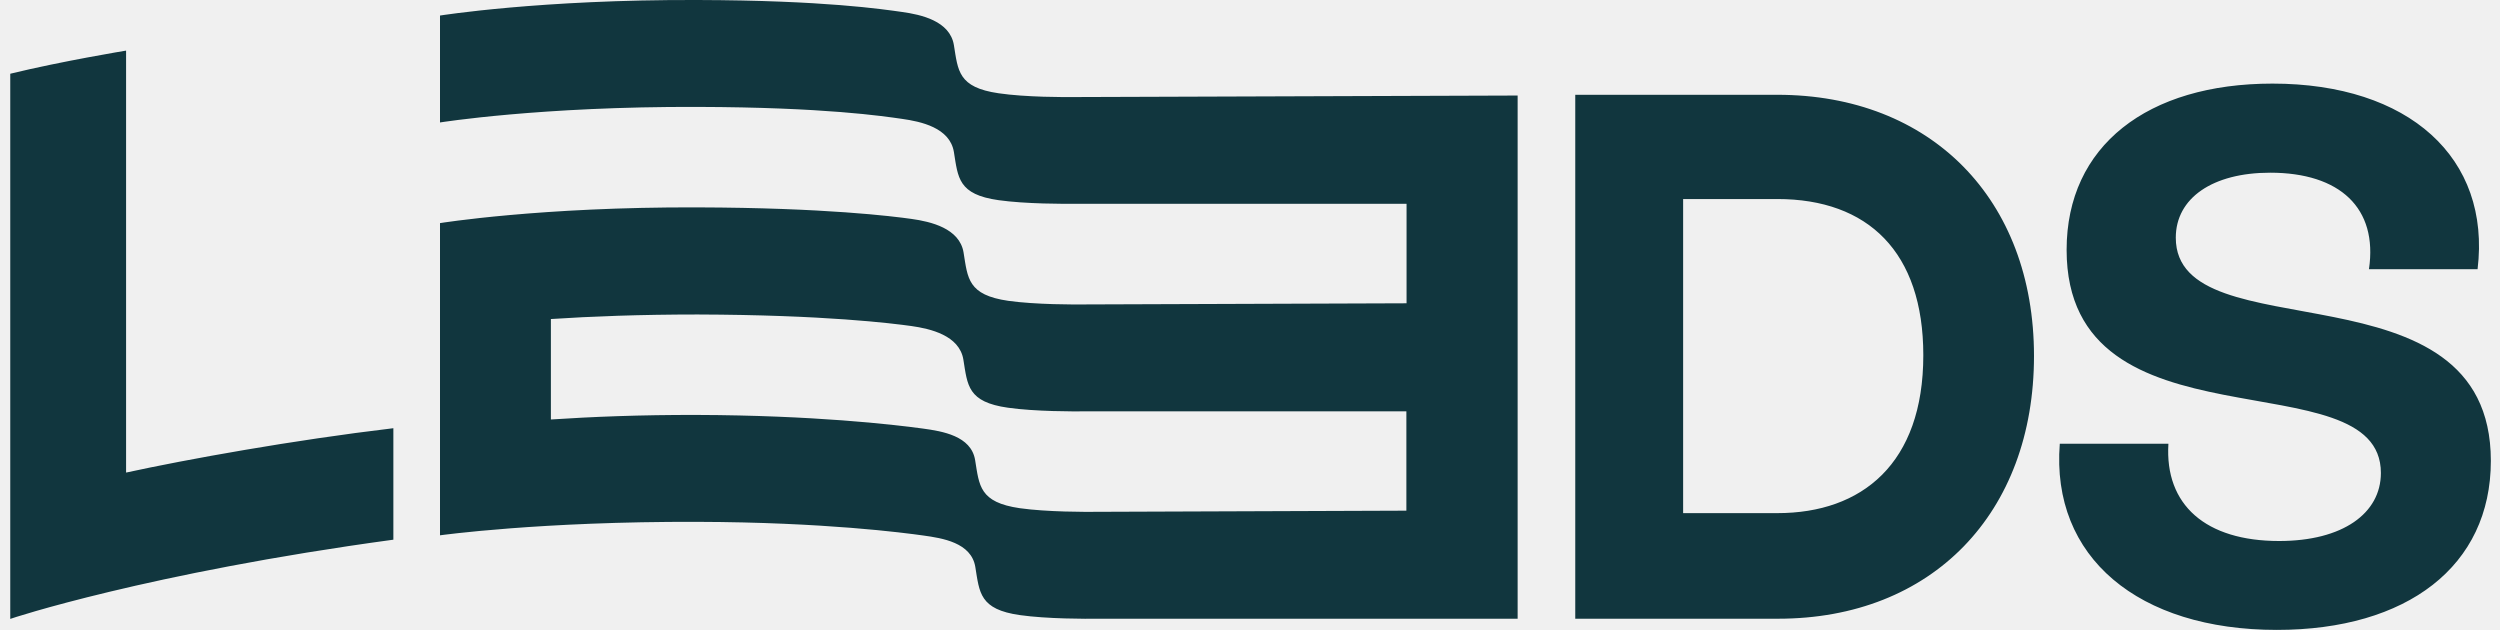
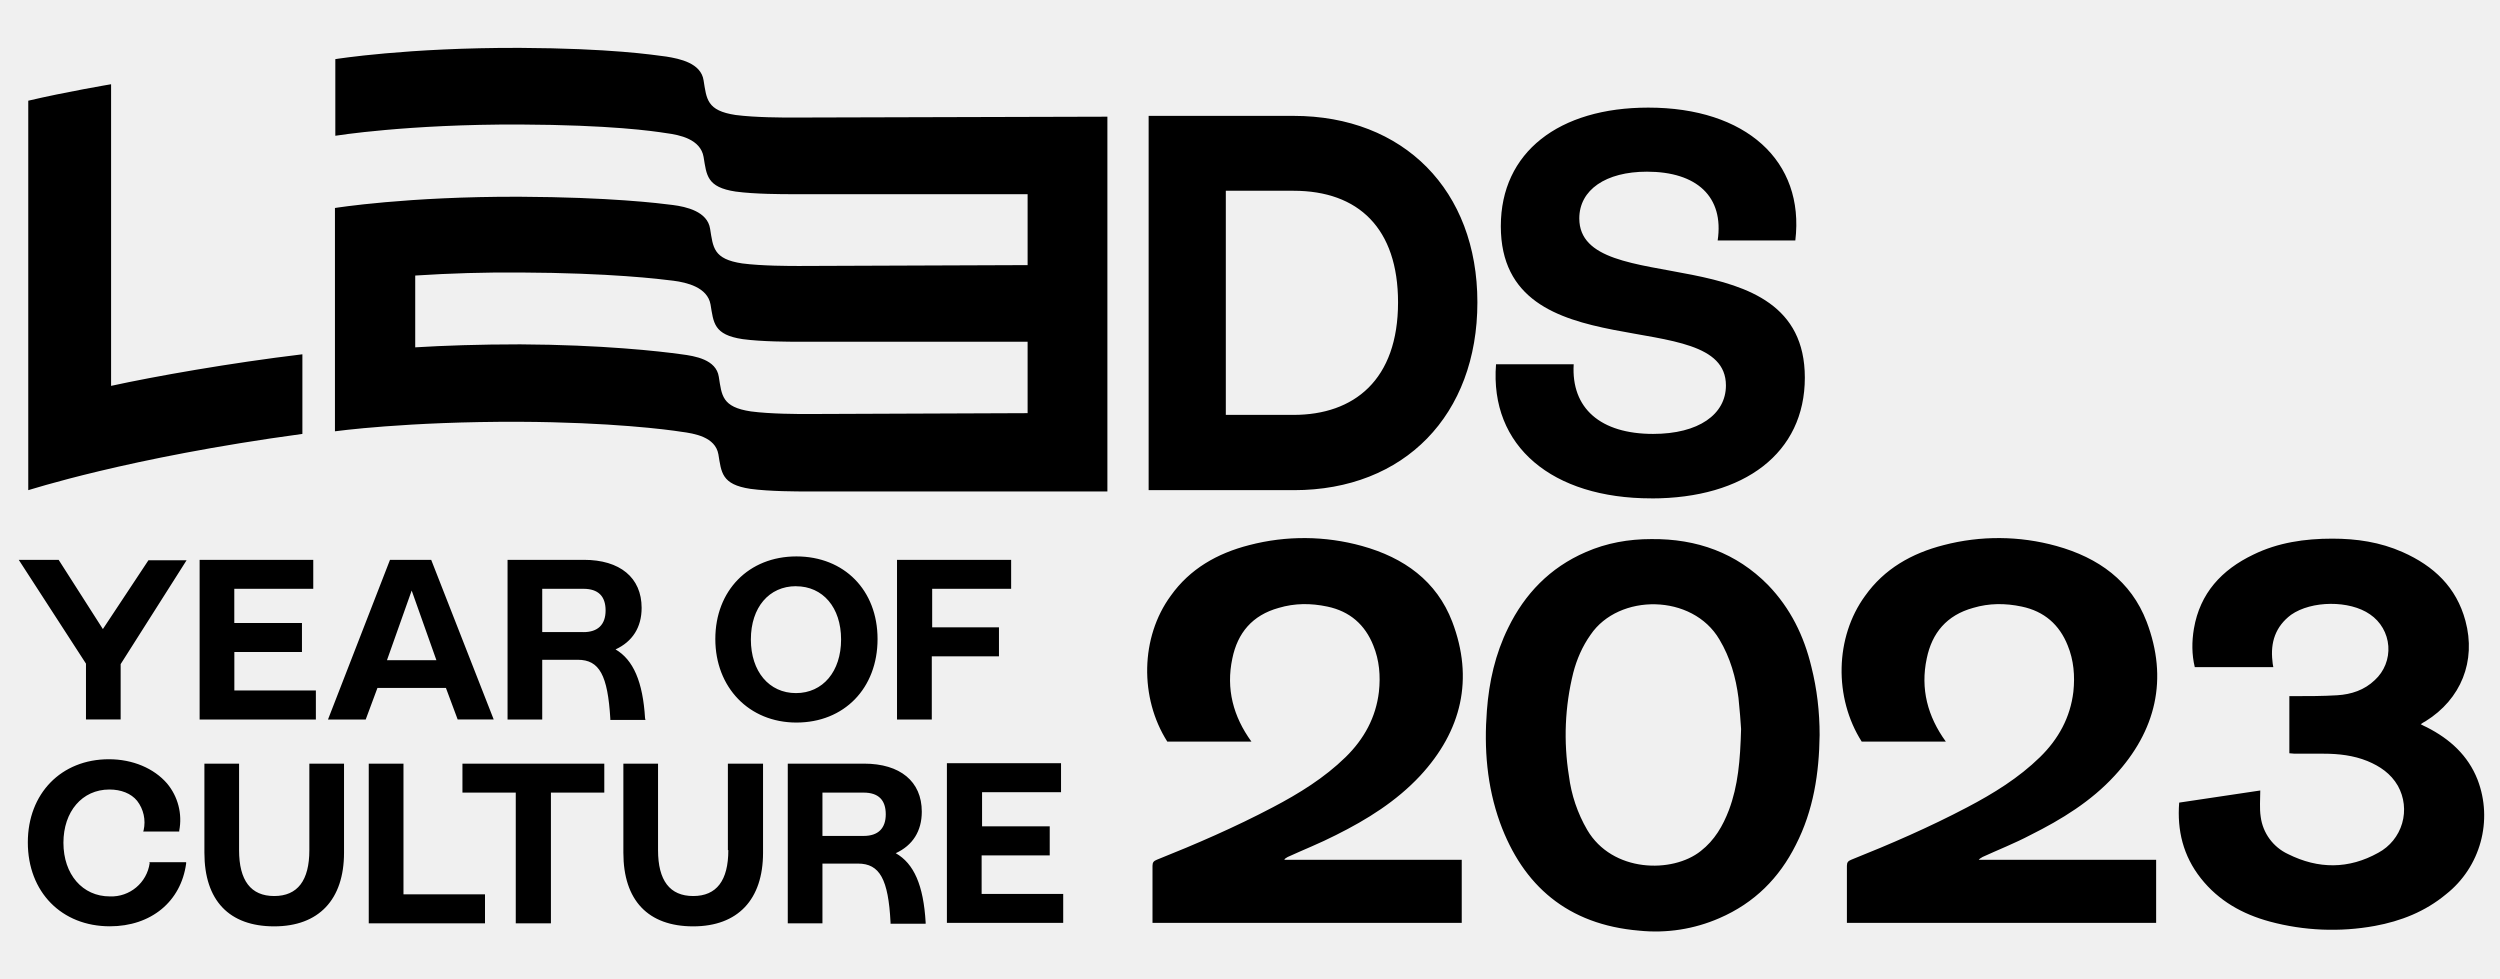
- <svg xmlns="http://www.w3.org/2000/svg" viewBox="0 0 127 32" fill="none">
-   <g clip-path="url(#clip0)">
-     <path d="M90.289 26.067H85.503V10.111H90.289C94.892 10.111 97.704 12.798 97.704 18.046C97.704 23.554 94.584 26.067 90.289 26.067ZM90.289 4.815H80.023V31.431H90.327C98.156 31.431 103.327 26.067 103.327 18.084C103.327 10.101 98.079 4.815 90.289 4.815ZM71.444 25.942L55.824 26C55.189 26.01 53.176 26.01 51.809 25.817C49.748 25.518 49.748 24.671 49.536 23.371C49.334 22.139 47.861 21.907 46.898 21.773C45.357 21.561 41.293 21.099 35.438 21.079C32.54 21.07 30.017 21.175 27.985 21.31V16.207C30.017 16.072 32.54 15.976 35.438 15.976C41.881 15.995 45.338 16.428 46.301 16.563C47.254 16.698 48.737 17.035 48.939 18.267C49.151 19.577 49.151 20.424 51.212 20.713C52.569 20.906 54.563 20.906 55.218 20.896H71.444V25.942ZM50.73 4.738C48.669 4.439 48.669 3.592 48.458 2.292C48.255 1.059 46.782 0.741 45.819 0.607C44.856 0.472 41.89 0.019 35.448 -1.58381e-05C27.455 -0.029 22.352 0.79 22.352 0.79V6.221C22.352 6.221 27.455 5.402 35.448 5.431C41.89 5.45 44.866 5.903 45.819 6.038C46.772 6.173 48.255 6.481 48.458 7.723C48.669 9.023 48.669 9.88 50.73 10.169C52.088 10.361 54.081 10.361 54.736 10.352H71.453V15.407L55.237 15.465C54.601 15.475 52.589 15.475 51.221 15.282C49.161 14.984 49.161 14.136 48.949 12.827C48.746 11.594 47.273 11.257 46.31 11.122C45.357 10.987 41.89 10.554 35.448 10.535C27.455 10.506 22.352 11.334 22.352 11.334V27.194C22.352 27.194 27.455 26.482 35.448 26.51C41.89 26.53 45.944 27.069 46.907 27.204C47.861 27.338 49.343 27.56 49.546 28.802C49.758 30.102 49.758 30.959 51.818 31.248C53.176 31.441 55.169 31.441 55.824 31.431H71.453H77.096V4.853L54.746 4.93C54.101 4.94 52.098 4.94 50.73 4.738ZM115.663 31.999C122.278 31.999 126.535 28.764 126.535 23.41C126.535 13.106 110.53 18.007 110.53 12.075C110.53 10.063 112.398 8.773 115.326 8.773C118.86 8.773 120.805 10.564 120.343 13.674H125.861C126.544 8.012 122.365 4.247 115.441 4.247C109.095 4.247 104.984 7.405 104.984 12.692C104.984 23.15 120.949 18.094 120.949 24.026C120.949 26.077 119.014 27.483 115.778 27.483C112.052 27.483 109.962 25.653 110.155 22.543H104.637C104.184 28.311 108.633 31.999 115.663 31.999ZM19.983 27.416V21.753C14.879 22.36 9.496 23.333 6.405 24.007V2.571C6.405 2.571 3.121 3.11 0.521 3.746V31.441C0.521 31.431 7.512 29.11 19.983 27.416Z" fill="#11363E" />
-   </g>
-   <defs>
-     <clipPath id="clip0">
-       <rect width="127" height="32" fill="white" transform="translate(0 -0.000762939)" />
-     </clipPath>
-   </defs>
+ <svg xmlns="http://www.w3.org/2000/svg" viewBox="0 0 46 18" width="100%">
+   <path d="M45.587 14.346c-.175-.446-.51-.749-.933-.964-.032-.016-.072-.032-.112-.056a.53.53 0 01.088-.055c.654-.406.934-1.107.734-1.848-.167-.62-.582-1.01-1.157-1.265-.415-.184-.846-.247-1.293-.247-.503 0-.998.071-1.453.294-.582.279-.981.709-1.093 1.362-.04.239-.04.477.016.708h1.445c-.008-.047-.016-.08-.016-.111-.04-.342.055-.637.343-.852.375-.263 1.077-.27 1.452-.008a.773.773 0 01.088 1.21c-.191.183-.43.263-.694.279-.264.016-.527.016-.782.016h-.096v1.051c.032 0 .064.008.096.008h.534c.28 0 .551.032.806.135.232.096.431.231.56.454a.9.9 0 01-.36 1.234c-.543.303-1.101.303-1.66.024a.883.883 0 01-.503-.685c-.024-.159-.008-.318-.008-.485l-1.492.223c-.04.51.072.979.399 1.393.327.414.766.66 1.269.796a4.396 4.396 0 001.931.08c.479-.088.926-.263 1.309-.581.638-.502.87-1.362.582-2.11zm-9.114 1.425c.296-.136.6-.255.886-.406.575-.287 1.118-.621 1.549-1.091.766-.828.99-1.784.59-2.835-.287-.748-.886-1.178-1.66-1.393a3.987 3.987 0 00-2.075-.016c-.59.151-1.093.438-1.444.932-.559.764-.575 1.879-.064 2.683h1.548c-.335-.462-.47-.971-.351-1.529.096-.47.367-.796.854-.931.295-.088.59-.088.894-.024.415.087.694.334.846.716.111.271.135.558.104.852-.056.47-.272.868-.615 1.203-.391.382-.854.668-1.34.923-.695.366-1.413.677-2.132.964-.056.023-.08.047-.08.111v1.051h5.69V15.82H36.41c.016-.024.04-.032.064-.048zm-12.785 0c.296-.136.599-.255.894-.406.575-.287 1.11-.621 1.549-1.091.766-.828.99-1.784.59-2.835-.287-.748-.886-1.178-1.66-1.393a3.987 3.987 0 00-2.075-.016c-.59.151-1.093.438-1.444.932-.56.764-.575 1.879-.064 2.683h1.548c-.335-.462-.47-.971-.351-1.529.096-.47.367-.796.854-.931.295-.088.59-.088.894-.024.415.087.694.334.846.716.111.271.135.558.103.852-.055.47-.271.868-.614 1.203-.391.382-.854.668-1.34.923-.695.366-1.413.677-2.132.964-.056.023-.08.047-.08.111v1.051h5.69V15.82h-3.264c.008-.024.032-.032.056-.048zm-10.287-.128c0 .558-.215.844-.646.844-.431 0-.647-.286-.647-.844v-1.592h-.638v1.64c0 .876.455 1.354 1.285 1.354.822 0 1.285-.494 1.285-1.354v-1.64h-.647v1.592h.008zm4.988-4.1h-1.237v-.709h1.453v-.533h-2.1v2.938h.64v-1.163h1.236v-.533h.008zm-2.498 3.838h-.758v-.797h.758c.272 0 .407.136.407.399 0 .254-.135.398-.407.398zm.59.318c.312-.143.48-.406.48-.764 0-.558-.4-.884-1.062-.884h-1.404v2.938h.638V15.89h.655c.398 0 .558.287.598 1.083v.024h.646v-.024c-.04-.685-.215-1.083-.55-1.274zm-1.835-4.912c.495 0 .83.39.83.979s-.335.987-.83.987c-.495 0-.83-.398-.83-.987 0-.59.335-.98.83-.98zm.008 2.508c.878 0 1.493-.63 1.493-1.537 0-.9-.615-1.52-1.493-1.52-.878 0-1.492.628-1.492 1.52s.622 1.537 1.492 1.537zm17.159 1.608c-.112.294-.264.557-.519.756-.519.414-1.628.399-2.09-.39a2.628 2.628 0 01-.336-.995 4.741 4.741 0 01.08-1.895c.064-.247.167-.486.319-.7.519-.765 1.875-.757 2.37.087.2.334.303.7.351 1.075.024.223.04.446.048.573-.016.581-.056 1.043-.223 1.489zm.718-4.14c-.582-.59-1.309-.852-2.147-.844-.415 0-.822.071-1.205.239-.662.286-1.125.772-1.428 1.393-.24.486-.352.995-.392 1.52-.055.701 0 1.394.24 2.063.423 1.162 1.245 1.879 2.562 1.99a2.934 2.934 0 001.476-.23c.647-.28 1.102-.741 1.405-1.346.327-.637.43-1.322.439-2.023 0-.43-.048-.844-.152-1.258-.136-.565-.383-1.074-.798-1.504zm-8.73-3.13h-1.246V3.51H23.8c1.197 0 1.924.693 1.924 2.054 0 1.425-.807 2.07-1.924 2.07zm0-5.501h-2.666v6.887h2.673c2.035 0 3.376-1.386 3.376-3.456 0-2.062-1.357-3.431-3.384-3.431zm-4.885 5.47l-4.054.016c-.168 0-.687 0-1.046-.048-.535-.08-.535-.295-.59-.637-.048-.319-.44-.382-.687-.414-.399-.056-1.452-.175-2.969-.183-.75 0-1.404.023-1.93.055V5.07a26.72 26.72 0 011.93-.056c1.668.008 2.57.12 2.818.151.247.032.63.12.686.438.056.334.056.557.59.637.352.048.87.048 1.038.048h4.206v1.314h.008zm-5.38-5.486c-.534-.08-.534-.295-.59-.637-.047-.319-.439-.398-.686-.438-.247-.032-1.021-.152-2.69-.16-2.075-.007-3.4.207-3.4.207v1.41s1.325-.215 3.4-.207c1.668.008 2.443.12 2.69.159.247.032.63.111.686.438.056.334.056.557.59.637.352.048.87.048 1.038.048h4.334v1.305l-4.206.016c-.168 0-.686 0-1.045-.047-.535-.08-.535-.295-.591-.637-.048-.319-.439-.406-.686-.438-.248-.032-1.15-.144-2.817-.152-2.075-.007-3.4.207-3.4.207v4.109s1.325-.183 3.4-.175c1.667.008 2.72.143 2.968.183.248.032.63.096.687.414.056.334.056.557.59.637.351.048.87.048 1.038.048h5.53V2.147l-5.794.016c-.167 0-.686 0-1.045-.047zm4.534 13.623h1.245v-.534H18.07v-.629h1.453v-.533h-2.1v2.938h2.14v-.533h-1.501v-.709h.008zm-9.56-1.155h.98v2.405h.647v-2.405h.982v-.533h-2.61v.533zm-.935-3.718l.455 1.282h-.91l.455-1.282zm.63 1.792l.216.58h.663l-1.15-2.937h-.758l-1.141 2.938h.694l.216-.581h1.26zm-6.623.58h.638V12.22l1.213-1.911h-.702l-.838 1.266-.814-1.274H.345l1.237 1.91v1.028zm4.23-.533h-1.5v-.708h1.244v-.534H4.311v-.629h1.453v-.533H3.673v2.938h2.139v-.534zm-.12 2.938c0 .558-.216.844-.647.844-.43 0-.646-.286-.646-.844v-1.592h-.638v1.64c0 .876.454 1.354 1.284 1.354.822 0 1.285-.494 1.285-1.354v-1.64h-.638v1.592zm5.044-4.013h-.759v-.796h.759c.271 0 .407.136.407.398 0 .263-.144.399-.407.399zm1.133 1.585c-.04-.669-.216-1.075-.543-1.266.311-.143.48-.406.48-.764 0-.558-.4-.884-1.062-.884H9.339v2.938h.638V12.14h.655c.399 0 .55.287.598 1.083v.024h.647l-.008-.032zm-4.445.836h-.639v2.938h2.139v-.533h-1.5V14.05zm22.96-4.88c1.716 0 2.825-.837 2.825-2.222 0-2.668-4.15-1.402-4.15-2.93 0-.526.487-.86 1.245-.86.918 0 1.421.461 1.301 1.266h1.429c.175-1.465-.91-2.445-2.706-2.445-1.644 0-2.713.82-2.713 2.182 0 2.707 4.142 1.401 4.142 2.93 0 .533-.503.892-1.34.892-.966 0-1.51-.47-1.461-1.282h-1.429c-.12 1.513 1.038 2.468 2.857 2.468zM5.564 7.983V6.519c-1.325.159-2.721.406-3.52.581V1.55s-.853.144-1.524.303v7.166c-.008.008 1.812-.597 5.044-1.035zm-2.81 7.898a.712.712 0 01-.733.613c-.503 0-.854-.406-.854-.987 0-.573.343-.98.846-.98.215 0 .399.072.51.208a.65.65 0 01.12.541l-.008.024h.663v-.016a1.045 1.045 0 00-.224-.868c-.24-.278-.63-.446-1.07-.446-.877 0-1.492.63-1.492 1.53 0 .915.623 1.544 1.509 1.544.758 0 1.309-.454 1.404-1.155v-.024h-.678l.008.016z" />
</svg>
